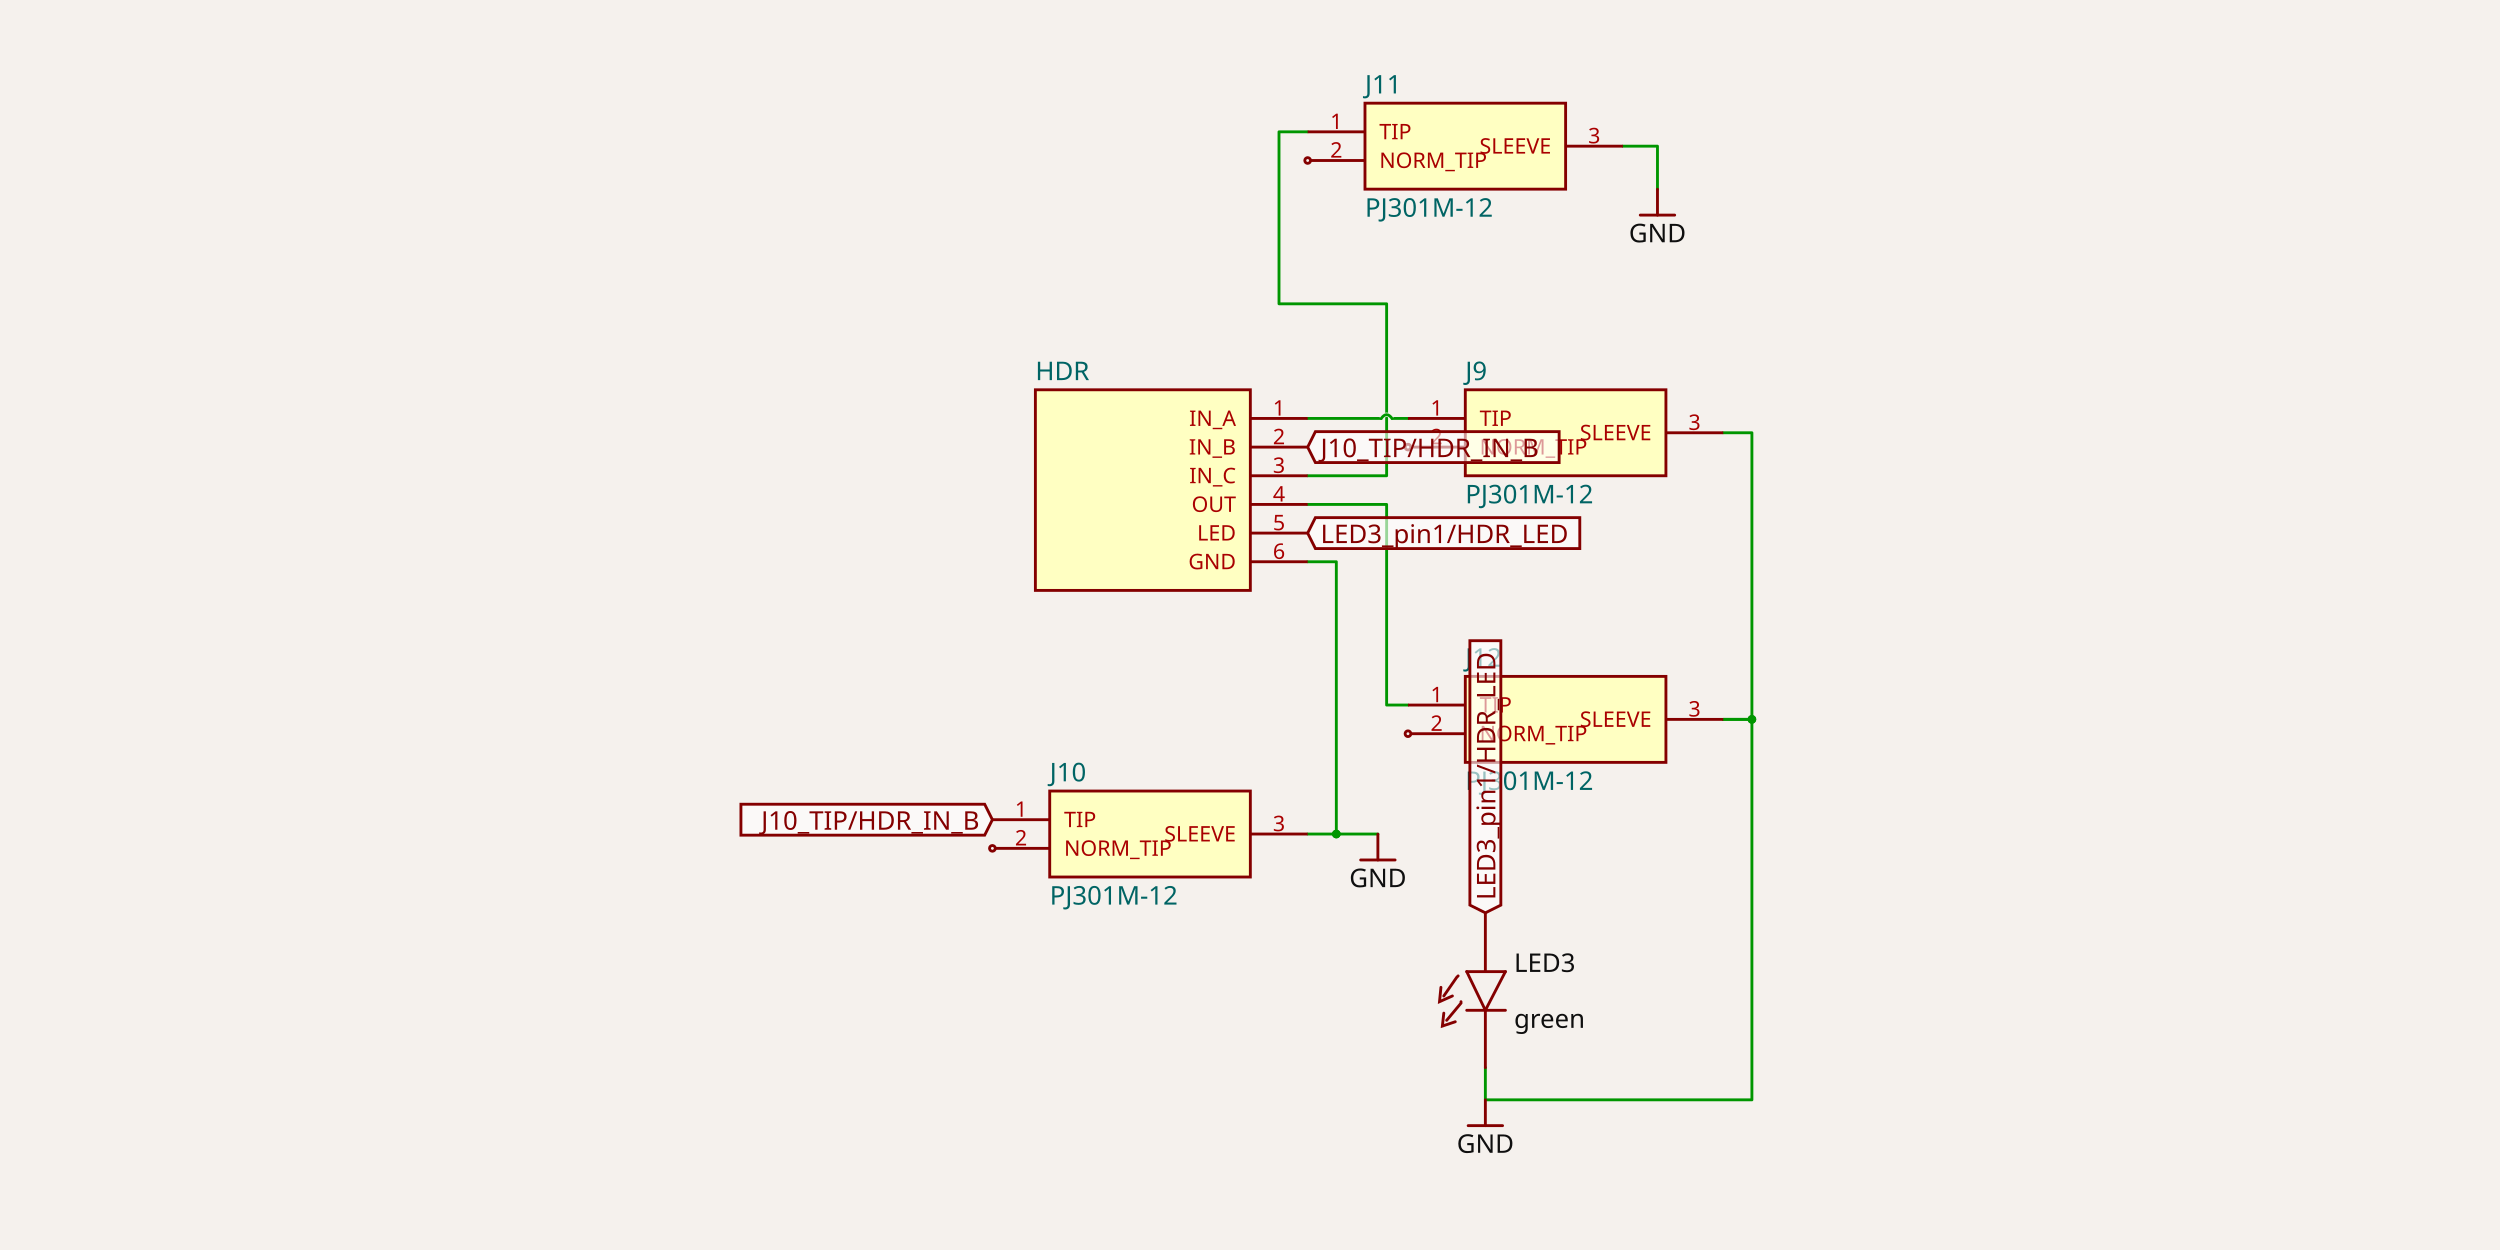
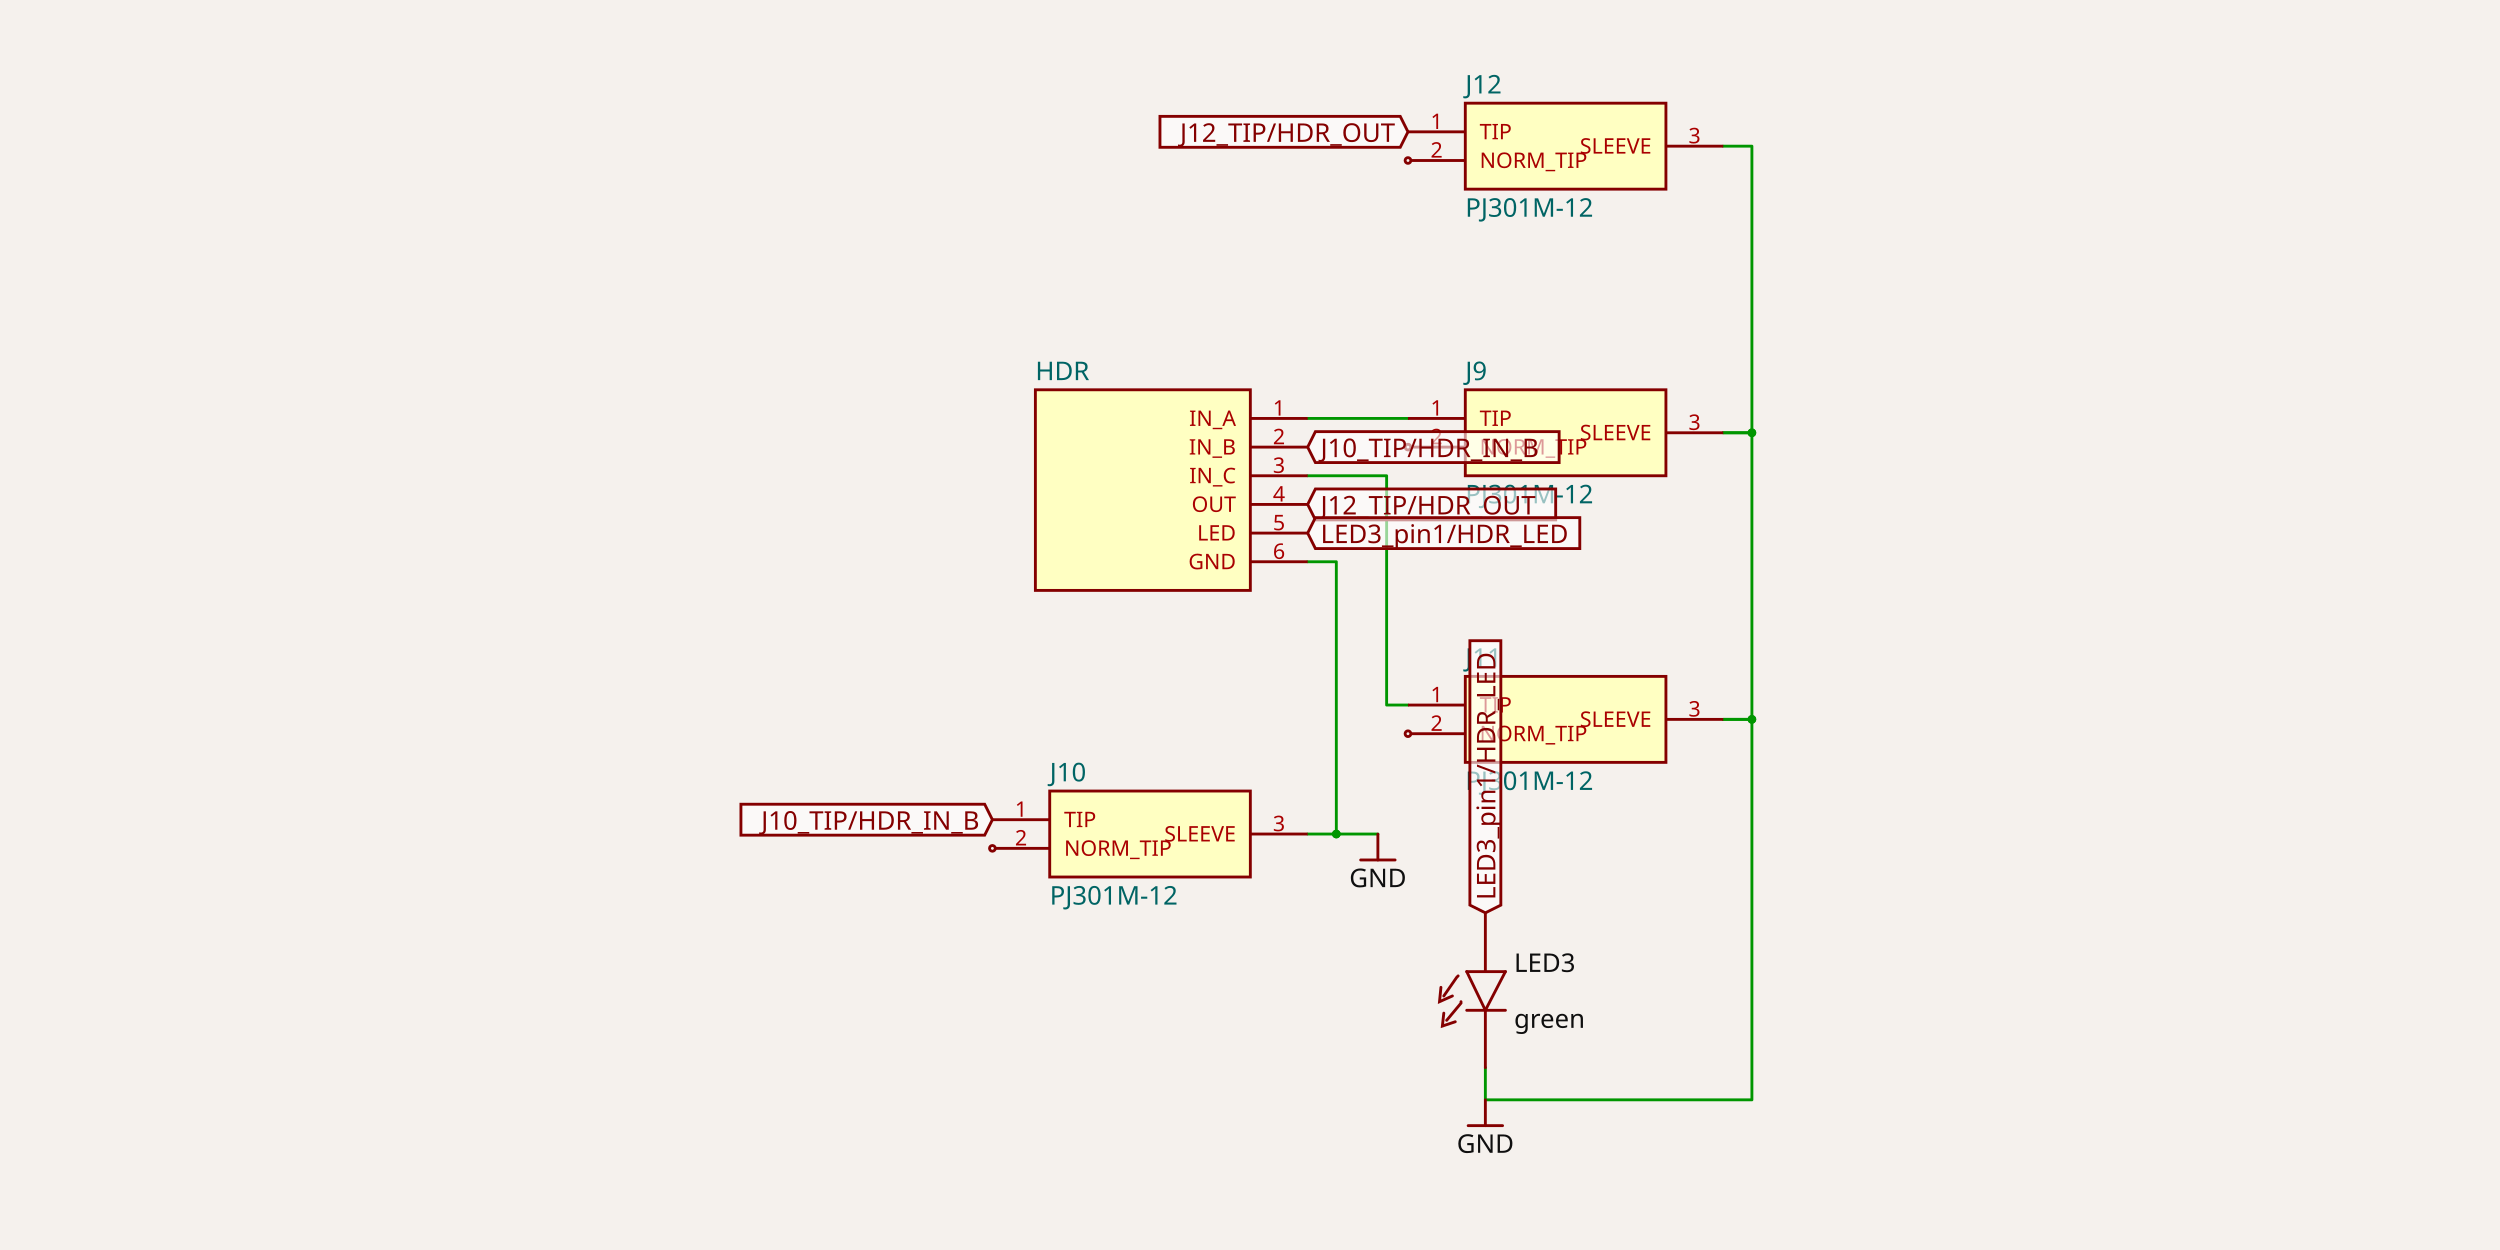
<svg xmlns="http://www.w3.org/2000/svg" class="tscircuit-schematic" width="1200" height="600" style="background-color: rgb(245, 241, 237)" data-real-to-screen-transform="matrix(68.7857781582,0,0,-68.7857781582,548.5757522489,235.2473613011)">
  <style>
              .boundary { fill: rgb(245, 241, 237); }
              .schematic-boundary { fill: none; stroke: #fff; }
              .component { fill: none; stroke: rgb(132, 0, 0); }
              .chip { fill: rgb(255, 255, 194); stroke: rgb(132, 0, 0); }
              .component-pin { fill: none; stroke: rgb(132, 0, 0); }
              /* Basic per-trace hover fallback */
              .trace:hover {
                filter: invert(1);
              }
              .trace:hover .trace-crossing-outline {
                opacity: 0;
              }
              .trace:hover .trace-junction {
                filter: invert(1);
              }
              /* Net-hover highlighting: when a trace or its overlays are hovered,
                 invert color for all traces (base + overlays) sharing the same
                 subcircuit connectivity key. Also hide crossing outline during hover. */
              svg:has(:is(g.trace[data-subcircuit-connectivity-map-key="unnamedsubcircuitsubcircuit_source_group_0_connectivity_net0"], g.trace-overlays[data-subcircuit-connectivity-map-key="unnamedsubcircuitsubcircuit_source_group_0_connectivity_net0"]):hover) :is(g.trace[data-subcircuit-connectivity-map-key="unnamedsubcircuitsubcircuit_source_group_0_connectivity_net0"], g.trace-overlays[data-subcircuit-connectivity-map-key="unnamedsubcircuitsubcircuit_source_group_0_connectivity_net0"]) { filter: invert(1); }
svg:has(:is(g.trace[data-subcircuit-connectivity-map-key="unnamedsubcircuitsubcircuit_source_group_0_connectivity_net0"], g.trace-overlays[data-subcircuit-connectivity-map-key="unnamedsubcircuitsubcircuit_source_group_0_connectivity_net0"]):hover) g.trace-overlays[data-subcircuit-connectivity-map-key="unnamedsubcircuitsubcircuit_source_group_0_connectivity_net0"] .trace-crossing-outline { opacity: 0; }
- svg:has(:is(g.trace[data-subcircuit-connectivity-map-key="unnamedsubcircuitsubcircuit_source_group_0_connectivity_net5"], g.trace-overlays[data-subcircuit-connectivity-map-key="unnamedsubcircuitsubcircuit_source_group_0_connectivity_net5"]):hover) :is(g.trace[data-subcircuit-connectivity-map-key="unnamedsubcircuitsubcircuit_source_group_0_connectivity_net5"], g.trace-overlays[data-subcircuit-connectivity-map-key="unnamedsubcircuitsubcircuit_source_group_0_connectivity_net5"]) { filter: invert(1); }
- svg:has(:is(g.trace[data-subcircuit-connectivity-map-key="unnamedsubcircuitsubcircuit_source_group_0_connectivity_net5"], g.trace-overlays[data-subcircuit-connectivity-map-key="unnamedsubcircuitsubcircuit_source_group_0_connectivity_net5"]):hover) g.trace-overlays[data-subcircuit-connectivity-map-key="unnamedsubcircuitsubcircuit_source_group_0_connectivity_net5"] .trace-crossing-outline { opacity: 0; }
+ svg:has(:is(g.trace[data-subcircuit-connectivity-map-key="unnamedsubcircuitsubcircuit_source_group_0_connectivity_net6"], g.trace-overlays[data-subcircuit-connectivity-map-key="unnamedsubcircuitsubcircuit_source_group_0_connectivity_net6"]):hover) :is(g.trace[data-subcircuit-connectivity-map-key="unnamedsubcircuitsubcircuit_source_group_0_connectivity_net6"], g.trace-overlays[data-subcircuit-connectivity-map-key="unnamedsubcircuitsubcircuit_source_group_0_connectivity_net6"]) { filter: invert(1); }
+ svg:has(:is(g.trace[data-subcircuit-connectivity-map-key="unnamedsubcircuitsubcircuit_source_group_0_connectivity_net6"], g.trace-overlays[data-subcircuit-connectivity-map-key="unnamedsubcircuitsubcircuit_source_group_0_connectivity_net6"]):hover) g.trace-overlays[data-subcircuit-connectivity-map-key="unnamedsubcircuitsubcircuit_source_group_0_connectivity_net6"] .trace-crossing-outline { opacity: 0; }
svg:has(:is(g.trace[data-subcircuit-connectivity-map-key="unnamedsubcircuitsubcircuit_source_group_0_connectivity_net2"], g.trace-overlays[data-subcircuit-connectivity-map-key="unnamedsubcircuitsubcircuit_source_group_0_connectivity_net2"]):hover) :is(g.trace[data-subcircuit-connectivity-map-key="unnamedsubcircuitsubcircuit_source_group_0_connectivity_net2"], g.trace-overlays[data-subcircuit-connectivity-map-key="unnamedsubcircuitsubcircuit_source_group_0_connectivity_net2"]) { filter: invert(1); }
svg:has(:is(g.trace[data-subcircuit-connectivity-map-key="unnamedsubcircuitsubcircuit_source_group_0_connectivity_net2"], g.trace-overlays[data-subcircuit-connectivity-map-key="unnamedsubcircuitsubcircuit_source_group_0_connectivity_net2"]):hover) g.trace-overlays[data-subcircuit-connectivity-map-key="unnamedsubcircuitsubcircuit_source_group_0_connectivity_net2"] .trace-crossing-outline { opacity: 0; }
- svg:has(:is(g.trace[data-subcircuit-connectivity-map-key="unnamedsubcircuitsubcircuit_source_group_0_connectivity_net3"], g.trace-overlays[data-subcircuit-connectivity-map-key="unnamedsubcircuitsubcircuit_source_group_0_connectivity_net3"]):hover) :is(g.trace[data-subcircuit-connectivity-map-key="unnamedsubcircuitsubcircuit_source_group_0_connectivity_net3"], g.trace-overlays[data-subcircuit-connectivity-map-key="unnamedsubcircuitsubcircuit_source_group_0_connectivity_net3"]) { filter: invert(1); }
- svg:has(:is(g.trace[data-subcircuit-connectivity-map-key="unnamedsubcircuitsubcircuit_source_group_0_connectivity_net3"], g.trace-overlays[data-subcircuit-connectivity-map-key="unnamedsubcircuitsubcircuit_source_group_0_connectivity_net3"]):hover) g.trace-overlays[data-subcircuit-connectivity-map-key="unnamedsubcircuitsubcircuit_source_group_0_connectivity_net3"] .trace-crossing-outline { opacity: 0; }
              .text { font-family: sans-serif; fill: rgb(0, 150, 0); }
              .pin-number { fill: rgb(169, 0, 0); }
              .port-label { fill: rgb(0, 100, 100); }
              .component-name { fill: rgb(0, 100, 100); }
              
            </style>
  <rect class="boundary" x="0" y="0" width="1200" height="600" />
  <g class="trace sch-trace" data-layer="base" data-circuit-json-type="schematic_trace" data-schematic-trace-id="schematic_trace_0" data-subcircuit-connectivity-map-key="unnamedsubcircuitsubcircuit_source_group_0_connectivity_net0">
-     <path d="M 675.829 200.854 L 668.16 200.854M 663.001 200.854 L 627.679 200.854" class="trace-invisible-hover-outline sch-trace-hitbox" stroke="rgb(0, 150, 0)" fill="none" stroke-width="11.006px" stroke-linecap="round" opacity="0" stroke-linejoin="round" />
-     <path class="sch-trace-path" d="M 675.829 200.854 L 668.16 200.854M 663.001 200.854 L 627.679 200.854" stroke="rgb(0, 150, 0)" fill="none" stroke-width="1.376px" stroke-linecap="round" stroke-linejoin="round" />
-   </g>
-   <g class="trace sch-trace" data-layer="base" data-circuit-json-type="schematic_trace" data-schematic-trace-id="schematic_trace_1" data-subcircuit-connectivity-map-key="unnamedsubcircuitsubcircuit_source_group_0_connectivity_net5">
+     <path d="M 675.829 200.854 L 627.679 200.854" class="trace-invisible-hover-outline sch-trace-hitbox" stroke="rgb(0, 150, 0)" fill="none" stroke-width="11.006px" stroke-linecap="round" opacity="0" stroke-linejoin="round" />
+     <path class="sch-trace-path" d="M 675.829 200.854 L 627.679 200.854" stroke="rgb(0, 150, 0)" fill="none" stroke-width="1.376px" stroke-linecap="round" stroke-linejoin="round" />
+   </g>
+   <g class="trace sch-trace" data-layer="base" data-circuit-json-type="schematic_trace" data-schematic-trace-id="schematic_trace_1" data-subcircuit-connectivity-map-key="unnamedsubcircuitsubcircuit_source_group_0_connectivity_net6">
    <path d="M 627.679 400.333 L 641.437 400.333 L 641.437 269.64 L 627.679 269.64" class="trace-invisible-hover-outline sch-trace-hitbox" stroke="rgb(0, 150, 0)" fill="none" stroke-width="11.006px" stroke-linecap="round" opacity="0" stroke-linejoin="round" />
    <path class="sch-trace-path" d="M 627.679 400.333 L 641.437 400.333 L 641.437 269.64 L 627.679 269.64" stroke="rgb(0, 150, 0)" fill="none" stroke-width="1.376px" stroke-linecap="round" stroke-linejoin="round" />
  </g>
-   <g class="trace sch-trace" data-layer="base" data-circuit-json-type="schematic_trace" data-schematic-trace-id="schematic_trace_2" data-subcircuit-connectivity-map-key="unnamedsubcircuitsubcircuit_source_group_0_connectivity_net5">
+   <g class="trace sch-trace" data-layer="base" data-circuit-json-type="schematic_trace" data-schematic-trace-id="schematic_trace_2" data-subcircuit-connectivity-map-key="unnamedsubcircuitsubcircuit_source_group_0_connectivity_net6">
    <path d="M 827.158 207.733 L 840.915 207.733 L 840.915 345.305 L 827.158 345.305" class="trace-invisible-hover-outline sch-trace-hitbox" stroke="rgb(0, 150, 0)" fill="none" stroke-width="11.006px" stroke-linecap="round" opacity="0" stroke-linejoin="round" />
    <path class="sch-trace-path" d="M 827.158 207.733 L 840.915 207.733 L 840.915 345.305 L 827.158 345.305" stroke="rgb(0, 150, 0)" fill="none" stroke-width="1.376px" stroke-linecap="round" stroke-linejoin="round" />
  </g>
-   <g class="trace sch-trace" data-layer="base" data-circuit-json-type="schematic_trace" data-schematic-trace-id="schematic_trace_3" data-subcircuit-connectivity-map-key="unnamedsubcircuitsubcircuit_source_group_0_connectivity_net5">
+   <g class="trace sch-trace" data-layer="base" data-circuit-json-type="schematic_trace" data-schematic-trace-id="schematic_trace_3" data-subcircuit-connectivity-map-key="unnamedsubcircuitsubcircuit_source_group_0_connectivity_net6">
+     <path d="M 827.158 70.161 L 840.915 70.161 L 840.915 207.733 L 827.158 207.733" class="trace-invisible-hover-outline sch-trace-hitbox" stroke="rgb(0, 150, 0)" fill="none" stroke-width="11.006px" stroke-linecap="round" opacity="0" stroke-linejoin="round" />
+     <path class="sch-trace-path" d="M 827.158 70.161 L 840.915 70.161 L 840.915 207.733 L 827.158 207.733" stroke="rgb(0, 150, 0)" fill="none" stroke-width="1.376px" stroke-linecap="round" stroke-linejoin="round" />
+   </g>
+   <g class="trace sch-trace" data-layer="base" data-circuit-json-type="schematic_trace" data-schematic-trace-id="schematic_trace_4" data-subcircuit-connectivity-map-key="unnamedsubcircuitsubcircuit_source_group_0_connectivity_net6">
    <path d="M 712.974 512.454 L 712.974 514.174 L 712.974 527.931 L 840.915 527.931 L 840.915 345.305 L 827.158 345.305" class="trace-invisible-hover-outline sch-trace-hitbox" stroke="rgb(0, 150, 0)" fill="none" stroke-width="11.006px" stroke-linecap="round" opacity="0" stroke-linejoin="round" />
    <path class="sch-trace-path" d="M 712.974 512.454 L 712.974 514.174 L 712.974 527.931 L 840.915 527.931 L 840.915 345.305 L 827.158 345.305" stroke="rgb(0, 150, 0)" fill="none" stroke-width="1.376px" stroke-linecap="round" stroke-linejoin="round" />
  </g>
-   <g class="trace sch-trace" data-layer="base" data-circuit-json-type="schematic_trace" data-schematic-trace-id="schematic_trace_4" data-subcircuit-connectivity-map-key="unnamedsubcircuitsubcircuit_source_group_0_connectivity_net2">
-     <path d="M 627.679 63.283 L 613.922 63.283 L 613.922 145.826 L 665.58 145.826 L 665.58 228.369 L 627.679 228.369" class="trace-invisible-hover-outline sch-trace-hitbox" stroke="rgb(0, 150, 0)" fill="none" stroke-width="11.006px" stroke-linecap="round" opacity="0" stroke-linejoin="round" />
-     <path class="sch-trace-path" d="M 627.679 63.283 L 613.922 63.283 L 613.922 145.826 L 665.58 145.826 L 665.58 228.369 L 627.679 228.369" stroke="rgb(0, 150, 0)" fill="none" stroke-width="1.376px" stroke-linecap="round" stroke-linejoin="round" />
-   </g>
-   <g class="trace sch-trace" data-layer="base" data-circuit-json-type="schematic_trace" data-schematic-trace-id="schematic_trace_5" data-subcircuit-connectivity-map-key="unnamedsubcircuitsubcircuit_source_group_0_connectivity_net3">
-     <path d="M 627.679 242.126 L 665.58 242.126 L 665.58 338.426 L 675.829 338.426" class="trace-invisible-hover-outline sch-trace-hitbox" stroke="rgb(0, 150, 0)" fill="none" stroke-width="11.006px" stroke-linecap="round" opacity="0" stroke-linejoin="round" />
-     <path class="sch-trace-path" d="M 627.679 242.126 L 665.58 242.126 L 665.58 338.426 L 675.829 338.426" stroke="rgb(0, 150, 0)" fill="none" stroke-width="1.376px" stroke-linecap="round" stroke-linejoin="round" />
-   </g>
-   <g class="trace sch-trace" data-layer="base" data-circuit-json-type="schematic_trace" data-schematic-trace-id="schematic_trace_6" data-subcircuit-connectivity-map-key="unnamedsubcircuitsubcircuit_source_group_0_connectivity_net5">
+   <g class="trace sch-trace" data-layer="base" data-circuit-json-type="schematic_trace" data-schematic-trace-id="schematic_trace_5" data-subcircuit-connectivity-map-key="unnamedsubcircuitsubcircuit_source_group_0_connectivity_net2">
+     <path d="M 675.829 338.426 L 665.58 338.426 L 665.58 228.369 L 627.679 228.369" class="trace-invisible-hover-outline sch-trace-hitbox" stroke="rgb(0, 150, 0)" fill="none" stroke-width="11.006px" stroke-linecap="round" opacity="0" stroke-linejoin="round" />
+     <path class="sch-trace-path" d="M 675.829 338.426 L 665.58 338.426 L 665.58 228.369 L 627.679 228.369" stroke="rgb(0, 150, 0)" fill="none" stroke-width="1.376px" stroke-linecap="round" stroke-linejoin="round" />
+   </g>
+   <g class="trace sch-trace" data-layer="base" data-circuit-json-type="schematic_trace" data-schematic-trace-id="schematic_trace_6" data-subcircuit-connectivity-map-key="unnamedsubcircuitsubcircuit_source_group_0_connectivity_net6">
    <path d="M 641.437 400.333 L 661.384 400.333 L 661.384 400.402" class="trace-invisible-hover-outline sch-trace-hitbox" stroke="rgb(0, 150, 0)" fill="none" stroke-width="11.006px" stroke-linecap="round" opacity="0" stroke-linejoin="round" />
    <path class="sch-trace-path" d="M 641.437 400.333 L 661.384 400.333 L 661.384 400.402" stroke="rgb(0, 150, 0)" fill="none" stroke-width="1.376px" stroke-linecap="round" stroke-linejoin="round" />
  </g>
-   <g class="trace sch-trace" data-layer="base" data-circuit-json-type="schematic_trace" data-schematic-trace-id="schematic_trace_7" data-subcircuit-connectivity-map-key="unnamedsubcircuitsubcircuit_source_group_0_connectivity_net5">
-     <path d="M 779.008 70.161 L 795.585 70.161 L 795.585 90.866" class="trace-invisible-hover-outline sch-trace-hitbox" stroke="rgb(0, 150, 0)" fill="none" stroke-width="11.006px" stroke-linecap="round" opacity="0" stroke-linejoin="round" />
-     <path class="sch-trace-path" d="M 779.008 70.161 L 795.585 70.161 L 795.585 90.866" stroke="rgb(0, 150, 0)" fill="none" stroke-width="1.376px" stroke-linecap="round" stroke-linejoin="round" />
-   </g>
-   <g class="trace-overlays sch-trace-overlays" data-layer="overlay" data-circuit-json-type="schematic_trace" data-schematic-trace-id="schematic_trace_0" data-subcircuit-connectivity-map-key="unnamedsubcircuitsubcircuit_source_group_0_connectivity_net0">
-     <path class="trace-crossing-outline sch-trace-crossing-outline" d="M 668.16 200.854 Q 665.58 197.243 663.001 200.854" stroke="rgb(245, 241, 237)" fill="none" stroke-width="2.064px" stroke-linecap="butt" />
-     <path class="sch-trace-crossing-path" d="M 668.16 200.854 Q 665.58 197.243 663.001 200.854" stroke="rgb(0, 150, 0)" fill="none" stroke-width="1.376px" stroke-linecap="round" />
-   </g>
-   <g class="trace-overlays sch-trace-overlays" data-layer="overlay" data-circuit-json-type="schematic_trace" data-schematic-trace-id="schematic_trace_1" data-subcircuit-connectivity-map-key="unnamedsubcircuitsubcircuit_source_group_0_connectivity_net5">
+   <g class="trace-overlays sch-trace-overlays" data-layer="overlay" data-circuit-json-type="schematic_trace" data-schematic-trace-id="schematic_trace_0" data-subcircuit-connectivity-map-key="unnamedsubcircuitsubcircuit_source_group_0_connectivity_net0" />
+   <g class="trace-overlays sch-trace-overlays" data-layer="overlay" data-circuit-json-type="schematic_trace" data-schematic-trace-id="schematic_trace_1" data-subcircuit-connectivity-map-key="unnamedsubcircuitsubcircuit_source_group_0_connectivity_net6">
    <circle cx="641.437" cy="400.333" r="2.064" class="trace-junction sch-trace-junction" fill="rgb(0, 150, 0)" />
  </g>
-   <g class="trace-overlays sch-trace-overlays" data-layer="overlay" data-circuit-json-type="schematic_trace" data-schematic-trace-id="schematic_trace_2" data-subcircuit-connectivity-map-key="unnamedsubcircuitsubcircuit_source_group_0_connectivity_net5">
+   <g class="trace-overlays sch-trace-overlays" data-layer="overlay" data-circuit-json-type="schematic_trace" data-schematic-trace-id="schematic_trace_2" data-subcircuit-connectivity-map-key="unnamedsubcircuitsubcircuit_source_group_0_connectivity_net6">
+     <circle cx="840.915" cy="207.733" r="2.064" class="trace-junction sch-trace-junction" fill="rgb(0, 150, 0)" />
    <circle cx="840.915" cy="345.305" r="2.064" class="trace-junction sch-trace-junction" fill="rgb(0, 150, 0)" />
  </g>
-   <g class="trace-overlays sch-trace-overlays" data-layer="overlay" data-circuit-json-type="schematic_trace" data-schematic-trace-id="schematic_trace_3" data-subcircuit-connectivity-map-key="unnamedsubcircuitsubcircuit_source_group_0_connectivity_net5">
+   <g class="trace-overlays sch-trace-overlays" data-layer="overlay" data-circuit-json-type="schematic_trace" data-schematic-trace-id="schematic_trace_3" data-subcircuit-connectivity-map-key="unnamedsubcircuitsubcircuit_source_group_0_connectivity_net6">
+     <circle cx="840.915" cy="207.733" r="2.064" class="trace-junction sch-trace-junction" fill="rgb(0, 150, 0)" />
+   </g>
+   <g class="trace-overlays sch-trace-overlays" data-layer="overlay" data-circuit-json-type="schematic_trace" data-schematic-trace-id="schematic_trace_4" data-subcircuit-connectivity-map-key="unnamedsubcircuitsubcircuit_source_group_0_connectivity_net6">
    <circle cx="840.915" cy="345.305" r="2.064" class="trace-junction sch-trace-junction" fill="rgb(0, 150, 0)" />
  </g>
-   <g class="trace-overlays sch-trace-overlays" data-layer="overlay" data-circuit-json-type="schematic_trace" data-schematic-trace-id="schematic_trace_4" data-subcircuit-connectivity-map-key="unnamedsubcircuitsubcircuit_source_group_0_connectivity_net2" />
-   <g class="trace-overlays sch-trace-overlays" data-layer="overlay" data-circuit-json-type="schematic_trace" data-schematic-trace-id="schematic_trace_5" data-subcircuit-connectivity-map-key="unnamedsubcircuitsubcircuit_source_group_0_connectivity_net3" />
-   <g class="trace-overlays sch-trace-overlays" data-layer="overlay" data-circuit-json-type="schematic_trace" data-schematic-trace-id="schematic_trace_6" data-subcircuit-connectivity-map-key="unnamedsubcircuitsubcircuit_source_group_0_connectivity_net5">
+   <g class="trace-overlays sch-trace-overlays" data-layer="overlay" data-circuit-json-type="schematic_trace" data-schematic-trace-id="schematic_trace_5" data-subcircuit-connectivity-map-key="unnamedsubcircuitsubcircuit_source_group_0_connectivity_net2" />
+   <g class="trace-overlays sch-trace-overlays" data-layer="overlay" data-circuit-json-type="schematic_trace" data-schematic-trace-id="schematic_trace_6" data-subcircuit-connectivity-map-key="unnamedsubcircuitsubcircuit_source_group_0_connectivity_net6">
    <circle cx="641.437" cy="400.333" r="2.064" class="trace-junction sch-trace-junction" fill="rgb(0, 150, 0)" />
  </g>
-   <g class="trace-overlays sch-trace-overlays" data-layer="overlay" data-circuit-json-type="schematic_trace" data-schematic-trace-id="schematic_trace_7" data-subcircuit-connectivity-map-key="unnamedsubcircuitsubcircuit_source_group_0_connectivity_net5" />
  <g class="sch-component" data-circuit-json-type="schematic_component" data-schematic-component-id="schematic_component_0">
    <rect class="component chip sch-component-body" x="703.344" y="187.097" width="96.3" height="41.271" stroke-width="1.376px" fill="rgb(255, 255, 194)" stroke="rgb(132, 0, 0)" />
    <rect class="component-overlay sch-component-overlay" x="703.344" y="187.097" width="96.3" height="41.271" fill="transparent" />
    <text class="sch-text" x="703.344" y="237.311" fill="#006464" text-anchor="start" dominant-baseline="middle" font-family="sans-serif" font-size="12.381px" transform="rotate(0, 703.3438, 237.3109)">PJ301M-12</text>
    <text class="sch-text" x="703.344" y="178.155" fill="#006464" text-anchor="start" dominant-baseline="middle" font-family="sans-serif" font-size="12.381px" transform="rotate(0, 703.3438, 178.1552)">J9</text>
    <line class="component-pin sch-component-pin sch-port-line" x1="703.344" y1="200.854" x2="675.829" y2="200.854" stroke-width="1.376px" />
    <g class="sch-port" data-schematic-port-id="source_port_0">
      <rect x="674.454" y="199.479" width="2.751" height="2.751" opacity="0" />
    </g>
    <text class="pin-number sch-pin-number" x="689.587" y="199.479" style="font-family: sans-serif;" fill="rgb(169, 0, 0)" text-anchor="middle" dominant-baseline="auto" font-size="10.318px" transform="">1</text>
    <text class="pin-number sch-pin-label" x="710.222" y="200.854" style="font-family: sans-serif;" fill="rgb(169, 0, 0)" text-anchor="start" dominant-baseline="middle" font-size="10.318px" transform="">TIP</text>
    <line class="component-pin sch-component-pin sch-port-line" x1="703.344" y1="214.612" x2="677.205" y2="214.612" stroke-width="1.376px" />
    <g class="sch-port" data-schematic-port-id="source_port_1">
      <circle class="component-pin sch-component-pin sch-port-terminal" cx="675.829" cy="214.612" r="1.376" stroke-width="1.376px" />
      <rect x="674.454" y="213.236" width="2.751" height="2.751" opacity="0" />
    </g>
    <text class="pin-number sch-pin-number" x="689.587" y="213.236" style="font-family: sans-serif;" fill="rgb(169, 0, 0)" text-anchor="middle" dominant-baseline="auto" font-size="10.318px" transform="">2</text>
    <text class="pin-number sch-pin-label" x="710.222" y="214.612" style="font-family: sans-serif;" fill="rgb(169, 0, 0)" text-anchor="start" dominant-baseline="middle" font-size="10.318px" transform="">NORM_TIP</text>
    <line class="component-pin sch-component-pin sch-port-line" x1="799.644" y1="207.733" x2="827.158" y2="207.733" stroke-width="1.376px" />
    <g class="sch-port" data-schematic-port-id="source_port_2">
      <rect x="825.782" y="206.357" width="2.751" height="2.751" opacity="0" />
    </g>
    <text class="pin-number sch-pin-number" x="813.401" y="206.357" style="font-family: sans-serif;" fill="rgb(169, 0, 0)" text-anchor="middle" dominant-baseline="auto" font-size="10.318px" transform="">3</text>
    <text class="pin-number sch-pin-label" x="792.765" y="207.733" style="font-family: sans-serif;" fill="rgb(169, 0, 0)" text-anchor="end" dominant-baseline="middle" font-size="10.318px" transform="">SLEEVE</text>
  </g>
  <g class="sch-component" data-circuit-json-type="schematic_component" data-schematic-component-id="schematic_component_1">
    <rect class="component chip sch-component-body" x="503.865" y="379.697" width="96.3" height="41.271" stroke-width="1.376px" fill="rgb(255, 255, 194)" stroke="rgb(132, 0, 0)" />
    <rect class="component-overlay sch-component-overlay" x="503.865" y="379.697" width="96.3" height="41.271" fill="transparent" />
    <text class="sch-text" x="503.865" y="429.911" fill="#006464" text-anchor="start" dominant-baseline="middle" font-family="sans-serif" font-size="12.381px" transform="rotate(0, 503.865, 429.9111)">PJ301M-12</text>
    <text class="sch-text" x="503.865" y="370.755" fill="#006464" text-anchor="start" dominant-baseline="middle" font-family="sans-serif" font-size="12.381px" transform="rotate(0, 503.865, 370.7553)">J10</text>
    <line class="component-pin sch-component-pin sch-port-line" x1="503.865" y1="393.455" x2="476.351" y2="393.455" stroke-width="1.376px" />
    <g class="sch-port" data-schematic-port-id="source_port_3">
      <rect x="474.975" y="392.079" width="2.751" height="2.751" opacity="0" />
    </g>
    <text class="pin-number sch-pin-number" x="490.108" y="392.079" style="font-family: sans-serif;" fill="rgb(169, 0, 0)" text-anchor="middle" dominant-baseline="auto" font-size="10.318px" transform="">1</text>
    <text class="pin-number sch-pin-label" x="510.744" y="393.455" style="font-family: sans-serif;" fill="rgb(169, 0, 0)" text-anchor="start" dominant-baseline="middle" font-size="10.318px" transform="">TIP</text>
    <line class="component-pin sch-component-pin sch-port-line" x1="503.865" y1="407.212" x2="477.726" y2="407.212" stroke-width="1.376px" />
    <g class="sch-port" data-schematic-port-id="source_port_4">
      <circle class="component-pin sch-component-pin sch-port-terminal" cx="476.351" cy="407.212" r="1.376" stroke-width="1.376px" />
      <rect x="474.975" y="405.836" width="2.751" height="2.751" opacity="0" />
    </g>
    <text class="pin-number sch-pin-number" x="490.108" y="405.836" style="font-family: sans-serif;" fill="rgb(169, 0, 0)" text-anchor="middle" dominant-baseline="auto" font-size="10.318px" transform="">2</text>
    <text class="pin-number sch-pin-label" x="510.744" y="407.212" style="font-family: sans-serif;" fill="rgb(169, 0, 0)" text-anchor="start" dominant-baseline="middle" font-size="10.318px" transform="">NORM_TIP</text>
    <line class="component-pin sch-component-pin sch-port-line" x1="600.165" y1="400.333" x2="627.679" y2="400.333" stroke-width="1.376px" />
    <g class="sch-port" data-schematic-port-id="source_port_5">
      <rect x="626.304" y="398.958" width="2.751" height="2.751" opacity="0" />
    </g>
    <text class="pin-number sch-pin-number" x="613.922" y="398.958" style="font-family: sans-serif;" fill="rgb(169, 0, 0)" text-anchor="middle" dominant-baseline="auto" font-size="10.318px" transform="">3</text>
    <text class="pin-number sch-pin-label" x="593.287" y="400.333" style="font-family: sans-serif;" fill="rgb(169, 0, 0)" text-anchor="end" dominant-baseline="middle" font-size="10.318px" transform="">SLEEVE</text>
  </g>
  <g class="sch-component" data-circuit-json-type="schematic_component" data-schematic-component-id="schematic_component_2">
-     <rect class="component chip sch-component-body" x="655.194" y="49.526" width="96.3" height="41.271" stroke-width="1.376px" fill="rgb(255, 255, 194)" stroke="rgb(132, 0, 0)" />
-     <rect class="component-overlay sch-component-overlay" x="655.194" y="49.526" width="96.3" height="41.271" fill="transparent" />
-     <text class="sch-text" x="655.194" y="99.739" fill="#006464" text-anchor="start" dominant-baseline="middle" font-family="sans-serif" font-size="12.381px" transform="rotate(0, 655.1937, 99.73938)">PJ301M-12</text>
-     <text class="sch-text" x="655.194" y="40.584" fill="#006464" text-anchor="start" dominant-baseline="middle" font-family="sans-serif" font-size="12.381px" transform="rotate(0, 655.1937, 40.58361)">J11</text>
-     <line class="component-pin sch-component-pin sch-port-line" x1="655.194" y1="63.283" x2="627.679" y2="63.283" stroke-width="1.376px" />
-     <g class="sch-port" data-schematic-port-id="source_port_6">
-       <rect x="626.304" y="61.907" width="2.751" height="2.751" opacity="0" />
-     </g>
-     <text class="pin-number sch-pin-number" x="641.437" y="61.907" style="font-family: sans-serif;" fill="rgb(169, 0, 0)" text-anchor="middle" dominant-baseline="auto" font-size="10.318px" transform="">1</text>
-     <text class="pin-number sch-pin-label" x="662.072" y="63.283" style="font-family: sans-serif;" fill="rgb(169, 0, 0)" text-anchor="start" dominant-baseline="middle" font-size="10.318px" transform="">TIP</text>
-     <line class="component-pin sch-component-pin sch-port-line" x1="655.194" y1="77.04" x2="629.055" y2="77.04" stroke-width="1.376px" />
-     <g class="sch-port" data-schematic-port-id="source_port_7">
-       <circle class="component-pin sch-component-pin sch-port-terminal" cx="627.679" cy="77.04" r="1.376" stroke-width="1.376px" />
-       <rect x="626.304" y="75.664" width="2.751" height="2.751" opacity="0" />
-     </g>
-     <text class="pin-number sch-pin-number" x="641.437" y="75.664" style="font-family: sans-serif;" fill="rgb(169, 0, 0)" text-anchor="middle" dominant-baseline="auto" font-size="10.318px" transform="">2</text>
-     <text class="pin-number sch-pin-label" x="662.072" y="77.04" style="font-family: sans-serif;" fill="rgb(169, 0, 0)" text-anchor="start" dominant-baseline="middle" font-size="10.318px" transform="">NORM_TIP</text>
-     <line class="component-pin sch-component-pin sch-port-line" x1="751.494" y1="70.161" x2="779.008" y2="70.161" stroke-width="1.376px" />
-     <g class="sch-port" data-schematic-port-id="source_port_8">
-       <rect x="777.632" y="68.786" width="2.751" height="2.751" opacity="0" />
-     </g>
-     <text class="pin-number sch-pin-number" x="765.251" y="68.786" style="font-family: sans-serif;" fill="rgb(169, 0, 0)" text-anchor="middle" dominant-baseline="auto" font-size="10.318px" transform="">3</text>
-     <text class="pin-number sch-pin-label" x="744.615" y="70.161" style="font-family: sans-serif;" fill="rgb(169, 0, 0)" text-anchor="end" dominant-baseline="middle" font-size="10.318px" transform="">SLEEVE</text>
-   </g>
-   <g class="sch-component" data-circuit-json-type="schematic_component" data-schematic-component-id="schematic_component_3">
    <rect class="component chip sch-component-body" x="703.344" y="324.669" width="96.3" height="41.271" stroke-width="1.376px" fill="rgb(255, 255, 194)" stroke="rgb(132, 0, 0)" />
    <rect class="component-overlay sch-component-overlay" x="703.344" y="324.669" width="96.3" height="41.271" fill="transparent" />
    <text class="sch-text" x="703.344" y="374.882" fill="#006464" text-anchor="start" dominant-baseline="middle" font-family="sans-serif" font-size="12.381px" transform="rotate(0, 703.3438, 374.8825)">PJ301M-12</text>
-     <text class="sch-text" x="703.344" y="315.727" fill="#006464" text-anchor="start" dominant-baseline="middle" font-family="sans-serif" font-size="12.381px" transform="rotate(0, 703.3438, 315.7267)">J12</text>
+     <text class="sch-text" x="703.344" y="315.727" fill="#006464" text-anchor="start" dominant-baseline="middle" font-family="sans-serif" font-size="12.381px" transform="rotate(0, 703.3438, 315.7267)">J11</text>
    <line class="component-pin sch-component-pin sch-port-line" x1="703.344" y1="338.426" x2="675.829" y2="338.426" stroke-width="1.376px" />
-     <g class="sch-port" data-schematic-port-id="source_port_9">
+     <g class="sch-port" data-schematic-port-id="source_port_6">
      <rect x="674.454" y="337.05" width="2.751" height="2.751" opacity="0" />
    </g>
    <text class="pin-number sch-pin-number" x="689.587" y="337.05" style="font-family: sans-serif;" fill="rgb(169, 0, 0)" text-anchor="middle" dominant-baseline="auto" font-size="10.318px" transform="">1</text>
    <text class="pin-number sch-pin-label" x="710.222" y="338.426" style="font-family: sans-serif;" fill="rgb(169, 0, 0)" text-anchor="start" dominant-baseline="middle" font-size="10.318px" transform="">TIP</text>
    <line class="component-pin sch-component-pin sch-port-line" x1="703.344" y1="352.183" x2="677.205" y2="352.183" stroke-width="1.376px" />
-     <g class="sch-port" data-schematic-port-id="source_port_10">
+     <g class="sch-port" data-schematic-port-id="source_port_7">
      <circle class="component-pin sch-component-pin sch-port-terminal" cx="675.829" cy="352.183" r="1.376" stroke-width="1.376px" />
      <rect x="674.454" y="350.807" width="2.751" height="2.751" opacity="0" />
    </g>
    <text class="pin-number sch-pin-number" x="689.587" y="350.807" style="font-family: sans-serif;" fill="rgb(169, 0, 0)" text-anchor="middle" dominant-baseline="auto" font-size="10.318px" transform="">2</text>
    <text class="pin-number sch-pin-label" x="710.222" y="352.183" style="font-family: sans-serif;" fill="rgb(169, 0, 0)" text-anchor="start" dominant-baseline="middle" font-size="10.318px" transform="">NORM_TIP</text>
    <line class="component-pin sch-component-pin sch-port-line" x1="799.644" y1="345.305" x2="827.158" y2="345.305" stroke-width="1.376px" />
-     <g class="sch-port" data-schematic-port-id="source_port_11">
+     <g class="sch-port" data-schematic-port-id="source_port_8">
      <rect x="825.782" y="343.929" width="2.751" height="2.751" opacity="0" />
    </g>
    <text class="pin-number sch-pin-number" x="813.401" y="343.929" style="font-family: sans-serif;" fill="rgb(169, 0, 0)" text-anchor="middle" dominant-baseline="auto" font-size="10.318px" transform="">3</text>
    <text class="pin-number sch-pin-label" x="792.765" y="345.305" style="font-family: sans-serif;" fill="rgb(169, 0, 0)" text-anchor="end" dominant-baseline="middle" font-size="10.318px" transform="">SLEEVE</text>
+   </g>
+   <g class="sch-component" data-circuit-json-type="schematic_component" data-schematic-component-id="schematic_component_3">
+     <rect class="component chip sch-component-body" x="703.344" y="49.526" width="96.3" height="41.271" stroke-width="1.376px" fill="rgb(255, 255, 194)" stroke="rgb(132, 0, 0)" />
+     <rect class="component-overlay sch-component-overlay" x="703.344" y="49.526" width="96.3" height="41.271" fill="transparent" />
+     <text class="sch-text" x="703.344" y="99.739" fill="#006464" text-anchor="start" dominant-baseline="middle" font-family="sans-serif" font-size="12.381px" transform="rotate(0, 703.3438, 99.73938)">PJ301M-12</text>
+     <text class="sch-text" x="703.344" y="40.584" fill="#006464" text-anchor="start" dominant-baseline="middle" font-family="sans-serif" font-size="12.381px" transform="rotate(0, 703.3438, 40.58361)">J12</text>
+     <line class="component-pin sch-component-pin sch-port-line" x1="703.344" y1="63.283" x2="675.829" y2="63.283" stroke-width="1.376px" />
+     <g class="sch-port" data-schematic-port-id="source_port_9">
+       <rect x="674.454" y="61.907" width="2.751" height="2.751" opacity="0" />
+     </g>
+     <text class="pin-number sch-pin-number" x="689.587" y="61.907" style="font-family: sans-serif;" fill="rgb(169, 0, 0)" text-anchor="middle" dominant-baseline="auto" font-size="10.318px" transform="">1</text>
+     <text class="pin-number sch-pin-label" x="710.222" y="63.283" style="font-family: sans-serif;" fill="rgb(169, 0, 0)" text-anchor="start" dominant-baseline="middle" font-size="10.318px" transform="">TIP</text>
+     <line class="component-pin sch-component-pin sch-port-line" x1="703.344" y1="77.04" x2="677.205" y2="77.04" stroke-width="1.376px" />
+     <g class="sch-port" data-schematic-port-id="source_port_10">
+       <circle class="component-pin sch-component-pin sch-port-terminal" cx="675.829" cy="77.04" r="1.376" stroke-width="1.376px" />
+       <rect x="674.454" y="75.664" width="2.751" height="2.751" opacity="0" />
+     </g>
+     <text class="pin-number sch-pin-number" x="689.587" y="75.664" style="font-family: sans-serif;" fill="rgb(169, 0, 0)" text-anchor="middle" dominant-baseline="auto" font-size="10.318px" transform="">2</text>
+     <text class="pin-number sch-pin-label" x="710.222" y="77.04" style="font-family: sans-serif;" fill="rgb(169, 0, 0)" text-anchor="start" dominant-baseline="middle" font-size="10.318px" transform="">NORM_TIP</text>
+     <line class="component-pin sch-component-pin sch-port-line" x1="799.644" y1="70.161" x2="827.158" y2="70.161" stroke-width="1.376px" />
+     <g class="sch-port" data-schematic-port-id="source_port_11">
+       <rect x="825.782" y="68.786" width="2.751" height="2.751" opacity="0" />
+     </g>
+     <text class="pin-number sch-pin-number" x="813.401" y="68.786" style="font-family: sans-serif;" fill="rgb(169, 0, 0)" text-anchor="middle" dominant-baseline="auto" font-size="10.318px" transform="">3</text>
+     <text class="pin-number sch-pin-label" x="792.765" y="70.161" style="font-family: sans-serif;" fill="rgb(169, 0, 0)" text-anchor="end" dominant-baseline="middle" font-size="10.318px" transform="">SLEEVE</text>
  </g>
  <g class="sch-component" data-circuit-json-type="schematic_component" data-schematic-component-id="schematic_component_4">
    <rect class="component-overlay sch-component-overlay" x="690.962" y="438.165" width="31.641" height="74.289" fill="transparent" />
    <path class="sch-component-symbol-path" d="M 712.974 484.94 L 722.604 466.368" stroke="rgb(132, 0, 0)" fill="none" stroke-width="1.376px" stroke-linecap="round" />
    <path class="sch-component-symbol-path" d="M 712.974 484.252 L 712.974 512.454" stroke="rgb(132, 0, 0)" fill="none" stroke-width="1.376px" stroke-linecap="round" />
    <path class="sch-component-symbol-path" d="M 704.032 466.368 L 712.974 484.94" stroke="rgb(132, 0, 0)" fill="none" stroke-width="1.376px" stroke-linecap="round" />
    <path class="sch-component-symbol-path" d="M 722.604 466.368 L 704.032 466.368" stroke="rgb(132, 0, 0)" fill="none" stroke-width="1.376px" stroke-linecap="round" />
    <path class="sch-component-symbol-path" d="M 704.032 484.94 L 722.604 484.94" stroke="rgb(132, 0, 0)" fill="none" stroke-width="1.376px" stroke-linecap="round" />
    <path class="sch-component-symbol-path" d="M 712.974 466.368 L 712.974 438.165" stroke="rgb(132, 0, 0)" fill="none" stroke-width="1.376px" stroke-linecap="round" />
    <path class="sch-component-symbol-path" d="M 693.026 486.315 L 692.338 492.506 L 698.529 490.443" stroke="rgb(132, 0, 0)" fill="none" stroke-width="1.376px" stroke-linecap="round" />
    <path class="sch-component-symbol-path" d="M 701.28 480.813 L 701.28 481.5 L 694.402 489.755 L 694.402 489.755" stroke="rgb(132, 0, 0)" fill="none" stroke-width="1.376px" stroke-linecap="round" />
    <path class="sch-component-symbol-path" d="M 691.65 473.934 L 690.962 480.813 L 697.153 478.061" stroke="rgb(132, 0, 0)" fill="none" stroke-width="1.376px" stroke-linecap="round" />
    <path class="sch-component-symbol-path" d="M 699.904 468.431 L 699.217 469.119 L 693.026 478.061 L 693.026 478.061" stroke="rgb(132, 0, 0)" fill="none" stroke-width="1.376px" stroke-linecap="round" />
    <text class="sch-component-text" x="726.731" y="489.067" fill="rgb(15, 15, 15)" font-family="sans-serif" text-anchor="start" dominant-baseline="middle" font-size="12.381px">green</text>
    <text class="sch-component-name sch-component-text" x="726.731" y="462.24" stroke="rgb(245, 241, 237)" stroke-width="1.376px" paint-order="stroke" fill="rgb(15, 15, 15)" font-family="sans-serif" text-anchor="start" dominant-baseline="middle" font-size="12.381px">LED3</text>
  </g>
  <g class="sch-component" data-circuit-json-type="schematic_component" data-schematic-component-id="schematic_component_5">
    <rect class="component chip sch-component-body" x="496.986" y="187.097" width="103.179" height="96.3" stroke-width="1.376px" fill="rgb(255, 255, 194)" stroke="rgb(132, 0, 0)" />
    <rect class="component-overlay sch-component-overlay" x="496.986" y="187.097" width="103.179" height="96.3" fill="transparent" />
    <text class="sch-text" x="496.986" y="292.34" fill="#006464" text-anchor="start" dominant-baseline="middle" font-family="sans-serif" font-size="12.381px" transform="rotate(0, 496.9864, 292.3396)" />
    <text class="sch-text" x="496.986" y="178.155" fill="#006464" text-anchor="start" dominant-baseline="middle" font-family="sans-serif" font-size="12.381px" transform="rotate(0, 496.9864, 178.1552)">HDR</text>
    <line class="component-pin sch-component-pin sch-port-line" x1="600.165" y1="200.854" x2="627.679" y2="200.854" stroke-width="1.376px" />
    <g class="sch-port" data-schematic-port-id="source_port_14">
      <rect x="626.304" y="199.479" width="2.751" height="2.751" opacity="0" />
    </g>
    <text class="pin-number sch-pin-number" x="613.922" y="199.479" style="font-family: sans-serif;" fill="rgb(169, 0, 0)" text-anchor="middle" dominant-baseline="auto" font-size="10.318px" transform="">1</text>
    <text class="pin-number sch-pin-label" x="593.287" y="200.854" style="font-family: sans-serif;" fill="rgb(169, 0, 0)" text-anchor="end" dominant-baseline="middle" font-size="10.318px" transform="">IN_A</text>
    <line class="component-pin sch-component-pin sch-port-line" x1="600.165" y1="214.612" x2="627.679" y2="214.612" stroke-width="1.376px" />
    <g class="sch-port" data-schematic-port-id="source_port_15">
      <rect x="626.304" y="213.236" width="2.751" height="2.751" opacity="0" />
    </g>
    <text class="pin-number sch-pin-number" x="613.922" y="213.236" style="font-family: sans-serif;" fill="rgb(169, 0, 0)" text-anchor="middle" dominant-baseline="auto" font-size="10.318px" transform="">2</text>
    <text class="pin-number sch-pin-label" x="593.287" y="214.612" style="font-family: sans-serif;" fill="rgb(169, 0, 0)" text-anchor="end" dominant-baseline="middle" font-size="10.318px" transform="">IN_B</text>
    <line class="component-pin sch-component-pin sch-port-line" x1="600.165" y1="228.369" x2="627.679" y2="228.369" stroke-width="1.376px" />
    <g class="sch-port" data-schematic-port-id="source_port_16">
      <rect x="626.304" y="226.993" width="2.751" height="2.751" opacity="0" />
    </g>
    <text class="pin-number sch-pin-number" x="613.922" y="226.993" style="font-family: sans-serif;" fill="rgb(169, 0, 0)" text-anchor="middle" dominant-baseline="auto" font-size="10.318px" transform="">3</text>
    <text class="pin-number sch-pin-label" x="593.287" y="228.369" style="font-family: sans-serif;" fill="rgb(169, 0, 0)" text-anchor="end" dominant-baseline="middle" font-size="10.318px" transform="">IN_C</text>
    <line class="component-pin sch-component-pin sch-port-line" x1="600.165" y1="242.126" x2="627.679" y2="242.126" stroke-width="1.376px" />
    <g class="sch-port" data-schematic-port-id="source_port_17">
      <rect x="626.304" y="240.75" width="2.751" height="2.751" opacity="0" />
    </g>
    <text class="pin-number sch-pin-number" x="613.922" y="240.75" style="font-family: sans-serif;" fill="rgb(169, 0, 0)" text-anchor="middle" dominant-baseline="auto" font-size="10.318px" transform="">4</text>
    <text class="pin-number sch-pin-label" x="593.287" y="242.126" style="font-family: sans-serif;" fill="rgb(169, 0, 0)" text-anchor="end" dominant-baseline="middle" font-size="10.318px" transform="">OUT</text>
    <line class="component-pin sch-component-pin sch-port-line" x1="600.165" y1="255.883" x2="627.679" y2="255.883" stroke-width="1.376px" />
    <g class="sch-port" data-schematic-port-id="source_port_18">
      <rect x="626.304" y="254.507" width="2.751" height="2.751" opacity="0" />
    </g>
    <text class="pin-number sch-pin-number" x="613.922" y="254.507" style="font-family: sans-serif;" fill="rgb(169, 0, 0)" text-anchor="middle" dominant-baseline="auto" font-size="10.318px" transform="">5</text>
    <text class="pin-number sch-pin-label" x="593.287" y="255.883" style="font-family: sans-serif;" fill="rgb(169, 0, 0)" text-anchor="end" dominant-baseline="middle" font-size="10.318px" transform="">LED</text>
    <line class="component-pin sch-component-pin sch-port-line" x1="600.165" y1="269.64" x2="627.679" y2="269.64" stroke-width="1.376px" />
    <g class="sch-port" data-schematic-port-id="source_port_19">
      <rect x="626.304" y="268.265" width="2.751" height="2.751" opacity="0" />
    </g>
    <text class="pin-number sch-pin-number" x="613.922" y="268.265" style="font-family: sans-serif;" fill="rgb(169, 0, 0)" text-anchor="middle" dominant-baseline="auto" font-size="10.318px" transform="">6</text>
    <text class="pin-number sch-pin-label" x="593.287" y="269.64" style="font-family: sans-serif;" fill="rgb(169, 0, 0)" text-anchor="end" dominant-baseline="middle" font-size="10.318px" transform="">GND</text>
  </g>
  <g class="schematic-port-hover sch-port-hover" data-schematic-port-id="source_port_0">
    <circle cx="675.829" cy="200.854" r="2.751" fill="red" opacity="0" />
  </g>
  <g class="schematic-port-hover sch-port-hover" data-schematic-port-id="source_port_1">
    <circle cx="675.829" cy="214.612" r="2.751" fill="red" opacity="0" />
  </g>
  <g class="schematic-port-hover sch-port-hover" data-schematic-port-id="source_port_2">
    <circle cx="827.158" cy="207.733" r="2.751" fill="red" opacity="0" />
  </g>
  <g class="schematic-port-hover sch-port-hover" data-schematic-port-id="source_port_3">
    <circle cx="476.351" cy="393.455" r="2.751" fill="red" opacity="0" />
  </g>
  <g class="schematic-port-hover sch-port-hover" data-schematic-port-id="source_port_4">
    <circle cx="476.351" cy="407.212" r="2.751" fill="red" opacity="0" />
  </g>
  <g class="schematic-port-hover sch-port-hover" data-schematic-port-id="source_port_5">
    <circle cx="627.679" cy="400.333" r="2.751" fill="red" opacity="0" />
  </g>
  <g class="schematic-port-hover sch-port-hover" data-schematic-port-id="source_port_6">
-     <circle cx="627.679" cy="63.283" r="2.751" fill="red" opacity="0" />
+     <circle cx="675.829" cy="338.426" r="2.751" fill="red" opacity="0" />
  </g>
  <g class="schematic-port-hover sch-port-hover" data-schematic-port-id="source_port_7">
-     <circle cx="627.679" cy="77.04" r="2.751" fill="red" opacity="0" />
+     <circle cx="675.829" cy="352.183" r="2.751" fill="red" opacity="0" />
  </g>
  <g class="schematic-port-hover sch-port-hover" data-schematic-port-id="source_port_8">
-     <circle cx="779.008" cy="70.161" r="2.751" fill="red" opacity="0" />
+     <circle cx="827.158" cy="345.305" r="2.751" fill="red" opacity="0" />
  </g>
  <g class="schematic-port-hover sch-port-hover" data-schematic-port-id="source_port_9">
-     <circle cx="675.829" cy="338.426" r="2.751" fill="red" opacity="0" />
+     <circle cx="675.829" cy="63.283" r="2.751" fill="red" opacity="0" />
  </g>
  <g class="schematic-port-hover sch-port-hover" data-schematic-port-id="source_port_10">
-     <circle cx="675.829" cy="352.183" r="2.751" fill="red" opacity="0" />
+     <circle cx="675.829" cy="77.04" r="2.751" fill="red" opacity="0" />
  </g>
  <g class="schematic-port-hover sch-port-hover" data-schematic-port-id="source_port_11">
-     <circle cx="827.158" cy="345.305" r="2.751" fill="red" opacity="0" />
+     <circle cx="827.158" cy="70.161" r="2.751" fill="red" opacity="0" />
  </g>
  <g class="schematic-port-hover sch-port-hover" data-schematic-port-id="source_port_12">
    <circle cx="712.974" cy="438.165" r="2.751" fill="red" opacity="0" />
  </g>
  <g class="schematic-port-hover sch-port-hover" data-schematic-port-id="source_port_13">
    <circle cx="712.974" cy="512.454" r="2.751" fill="red" opacity="0" />
  </g>
  <g class="schematic-port-hover sch-port-hover" data-schematic-port-id="source_port_14">
    <circle cx="627.679" cy="200.854" r="2.751" fill="red" opacity="0" />
  </g>
  <g class="schematic-port-hover sch-port-hover" data-schematic-port-id="source_port_15">
    <circle cx="627.679" cy="214.612" r="2.751" fill="red" opacity="0" />
  </g>
  <g class="schematic-port-hover sch-port-hover" data-schematic-port-id="source_port_16">
    <circle cx="627.679" cy="228.369" r="2.751" fill="red" opacity="0" />
  </g>
  <g class="schematic-port-hover sch-port-hover" data-schematic-port-id="source_port_17">
    <circle cx="627.679" cy="242.126" r="2.751" fill="red" opacity="0" />
  </g>
  <g class="schematic-port-hover sch-port-hover" data-schematic-port-id="source_port_18">
    <circle cx="627.679" cy="255.883" r="2.751" fill="red" opacity="0" />
  </g>
  <g class="schematic-port-hover sch-port-hover" data-schematic-port-id="source_port_19">
    <circle cx="627.679" cy="269.64" r="2.751" fill="red" opacity="0" />
  </g>
  <rect class="component-overlay sch-component-overlay sch-net-label-overlay" x="704.719" y="527.931" width="16.509" height="12.381" fill="transparent" />
  <path class="sch-net-label-symbol-path" d="M 704.719 540.312 L 721.228 540.312" stroke="rgb(132, 0, 0)" fill="none" stroke-width="1.376px" stroke-linecap="round" />
  <path class="sch-net-label-symbol-path" d="M 712.974 540.312 L 712.974 527.931" stroke="rgb(132, 0, 0)" fill="none" stroke-width="1.376px" stroke-linecap="round" />
  <text class="sch-net-label-symbol-text" x="712.974" y="543.752" fill="rgb(15, 15, 15)" font-family="sans-serif" text-anchor="middle" dominant-baseline="hanging" font-size="12.381px">GND</text>
  <rect class="component-overlay sch-component-overlay sch-net-label-overlay" x="653.13" y="400.402" width="16.509" height="12.381" fill="transparent" />
  <path class="sch-net-label-symbol-path" d="M 653.13 412.783 L 669.639 412.783" stroke="rgb(132, 0, 0)" fill="none" stroke-width="1.376px" stroke-linecap="round" />
  <path class="sch-net-label-symbol-path" d="M 661.384 412.783 L 661.384 400.402" stroke="rgb(132, 0, 0)" fill="none" stroke-width="1.376px" stroke-linecap="round" />
  <text class="sch-net-label-symbol-text" x="661.384" y="416.223" fill="rgb(15, 15, 15)" font-family="sans-serif" text-anchor="middle" dominant-baseline="hanging" font-size="12.381px">GND</text>
-   <rect class="component-overlay sch-component-overlay sch-net-label-overlay" x="787.331" y="90.866" width="16.509" height="12.381" fill="transparent" />
-   <path class="sch-net-label-symbol-path" d="M 787.331 103.247 L 803.84 103.247" stroke="rgb(132, 0, 0)" fill="none" stroke-width="1.376px" stroke-linecap="round" />
-   <path class="sch-net-label-symbol-path" d="M 795.585 103.247 L 795.585 90.866" stroke="rgb(132, 0, 0)" fill="none" stroke-width="1.376px" stroke-linecap="round" />
-   <text class="sch-net-label-symbol-text" x="795.585" y="106.687" fill="rgb(15, 15, 15)" font-family="sans-serif" text-anchor="middle" dominant-baseline="hanging" font-size="12.381px">GND</text>
  <path class="net-label sch-net-label" d="     M 476.351,393.455     L 472.636,400.884     L 355.645,400.884     L 355.645,386.026     L 472.636,386.026     Z   " fill="rgba(255, 255, 255, 0.6)" stroke="rgb(132, 0, 0)" stroke-width="1.376px" />
  <text class="net-label-text sch-net-label-text" x="470.16" y="393.455" fill="rgb(132, 0, 0)" text-anchor="end" dominant-baseline="central" font-family="sans-serif" font-variant-numeric="tabular-nums" font-size="12.381px" transform="">J10_TIP/HDR_IN_B</text>
  <path class="net-label sch-net-label" d="     M 627.679,214.612     L 631.394,207.183     L 748.385,207.183     L 748.385,222.04     L 631.394,222.04     Z   " fill="rgba(255, 255, 255, 0.6)" stroke="rgb(132, 0, 0)" stroke-width="1.376px" />
  <text class="net-label-text sch-net-label-text" x="633.87" y="214.612" fill="rgb(132, 0, 0)" text-anchor="start" dominant-baseline="central" font-family="sans-serif" font-variant-numeric="tabular-nums" font-size="12.381px" transform="">J10_TIP/HDR_IN_B</text>
+   <path class="net-label sch-net-label" d="     M 627.679,242.126     L 631.394,234.697     L 746.725,234.697     L 746.725,249.555     L 631.394,249.555     Z   " fill="rgba(255, 255, 255, 0.6)" stroke="rgb(132, 0, 0)" stroke-width="1.376px" />
+   <text class="net-label-text sch-net-label-text" x="633.87" y="242.126" fill="rgb(132, 0, 0)" text-anchor="start" dominant-baseline="central" font-family="sans-serif" font-variant-numeric="tabular-nums" font-size="12.381px" transform="">J12_TIP/HDR_OUT</text>
+   <path class="net-label sch-net-label" d="     M 675.829,63.283     L 672.115,70.712     L 556.784,70.712     L 556.784,55.854     L 672.115,55.854     Z   " fill="rgba(255, 255, 255, 0.6)" stroke="rgb(132, 0, 0)" stroke-width="1.376px" />
+   <text class="net-label-text sch-net-label-text" x="669.639" y="63.283" fill="rgb(132, 0, 0)" text-anchor="end" dominant-baseline="central" font-family="sans-serif" font-variant-numeric="tabular-nums" font-size="12.381px" transform="">J12_TIP/HDR_OUT</text>
  <path class="net-label sch-net-label" d="     M 627.679,255.883     L 631.394,248.454     L 758.299,248.454     L 758.299,263.312     L 631.394,263.312     Z   " fill="rgba(255, 255, 255, 0.6)" stroke="rgb(132, 0, 0)" stroke-width="1.376px" />
  <text class="net-label-text sch-net-label-text" x="633.87" y="255.883" fill="rgb(132, 0, 0)" text-anchor="start" dominant-baseline="central" font-family="sans-serif" font-variant-numeric="tabular-nums" font-size="12.381px" transform="">LED3_pin1/HDR_LED</text>
  <path class="net-label sch-net-label" d="     M 712.974,438.165     L 705.545,434.451     L 705.545,307.546     L 720.403,307.546     L 720.403,434.451     Z   " fill="rgba(255, 255, 255, 0.6)" stroke="rgb(132, 0, 0)" stroke-width="1.376px" />
  <text class="net-label-text sch-net-label-text" x="712.974" y="431.975" fill="rgb(132, 0, 0)" text-anchor="start" dominant-baseline="central" font-family="sans-serif" font-variant-numeric="tabular-nums" font-size="12.381px" transform="rotate(-90 712.9738 431.9747)">LED3_pin1/HDR_LED</text>
</svg>
